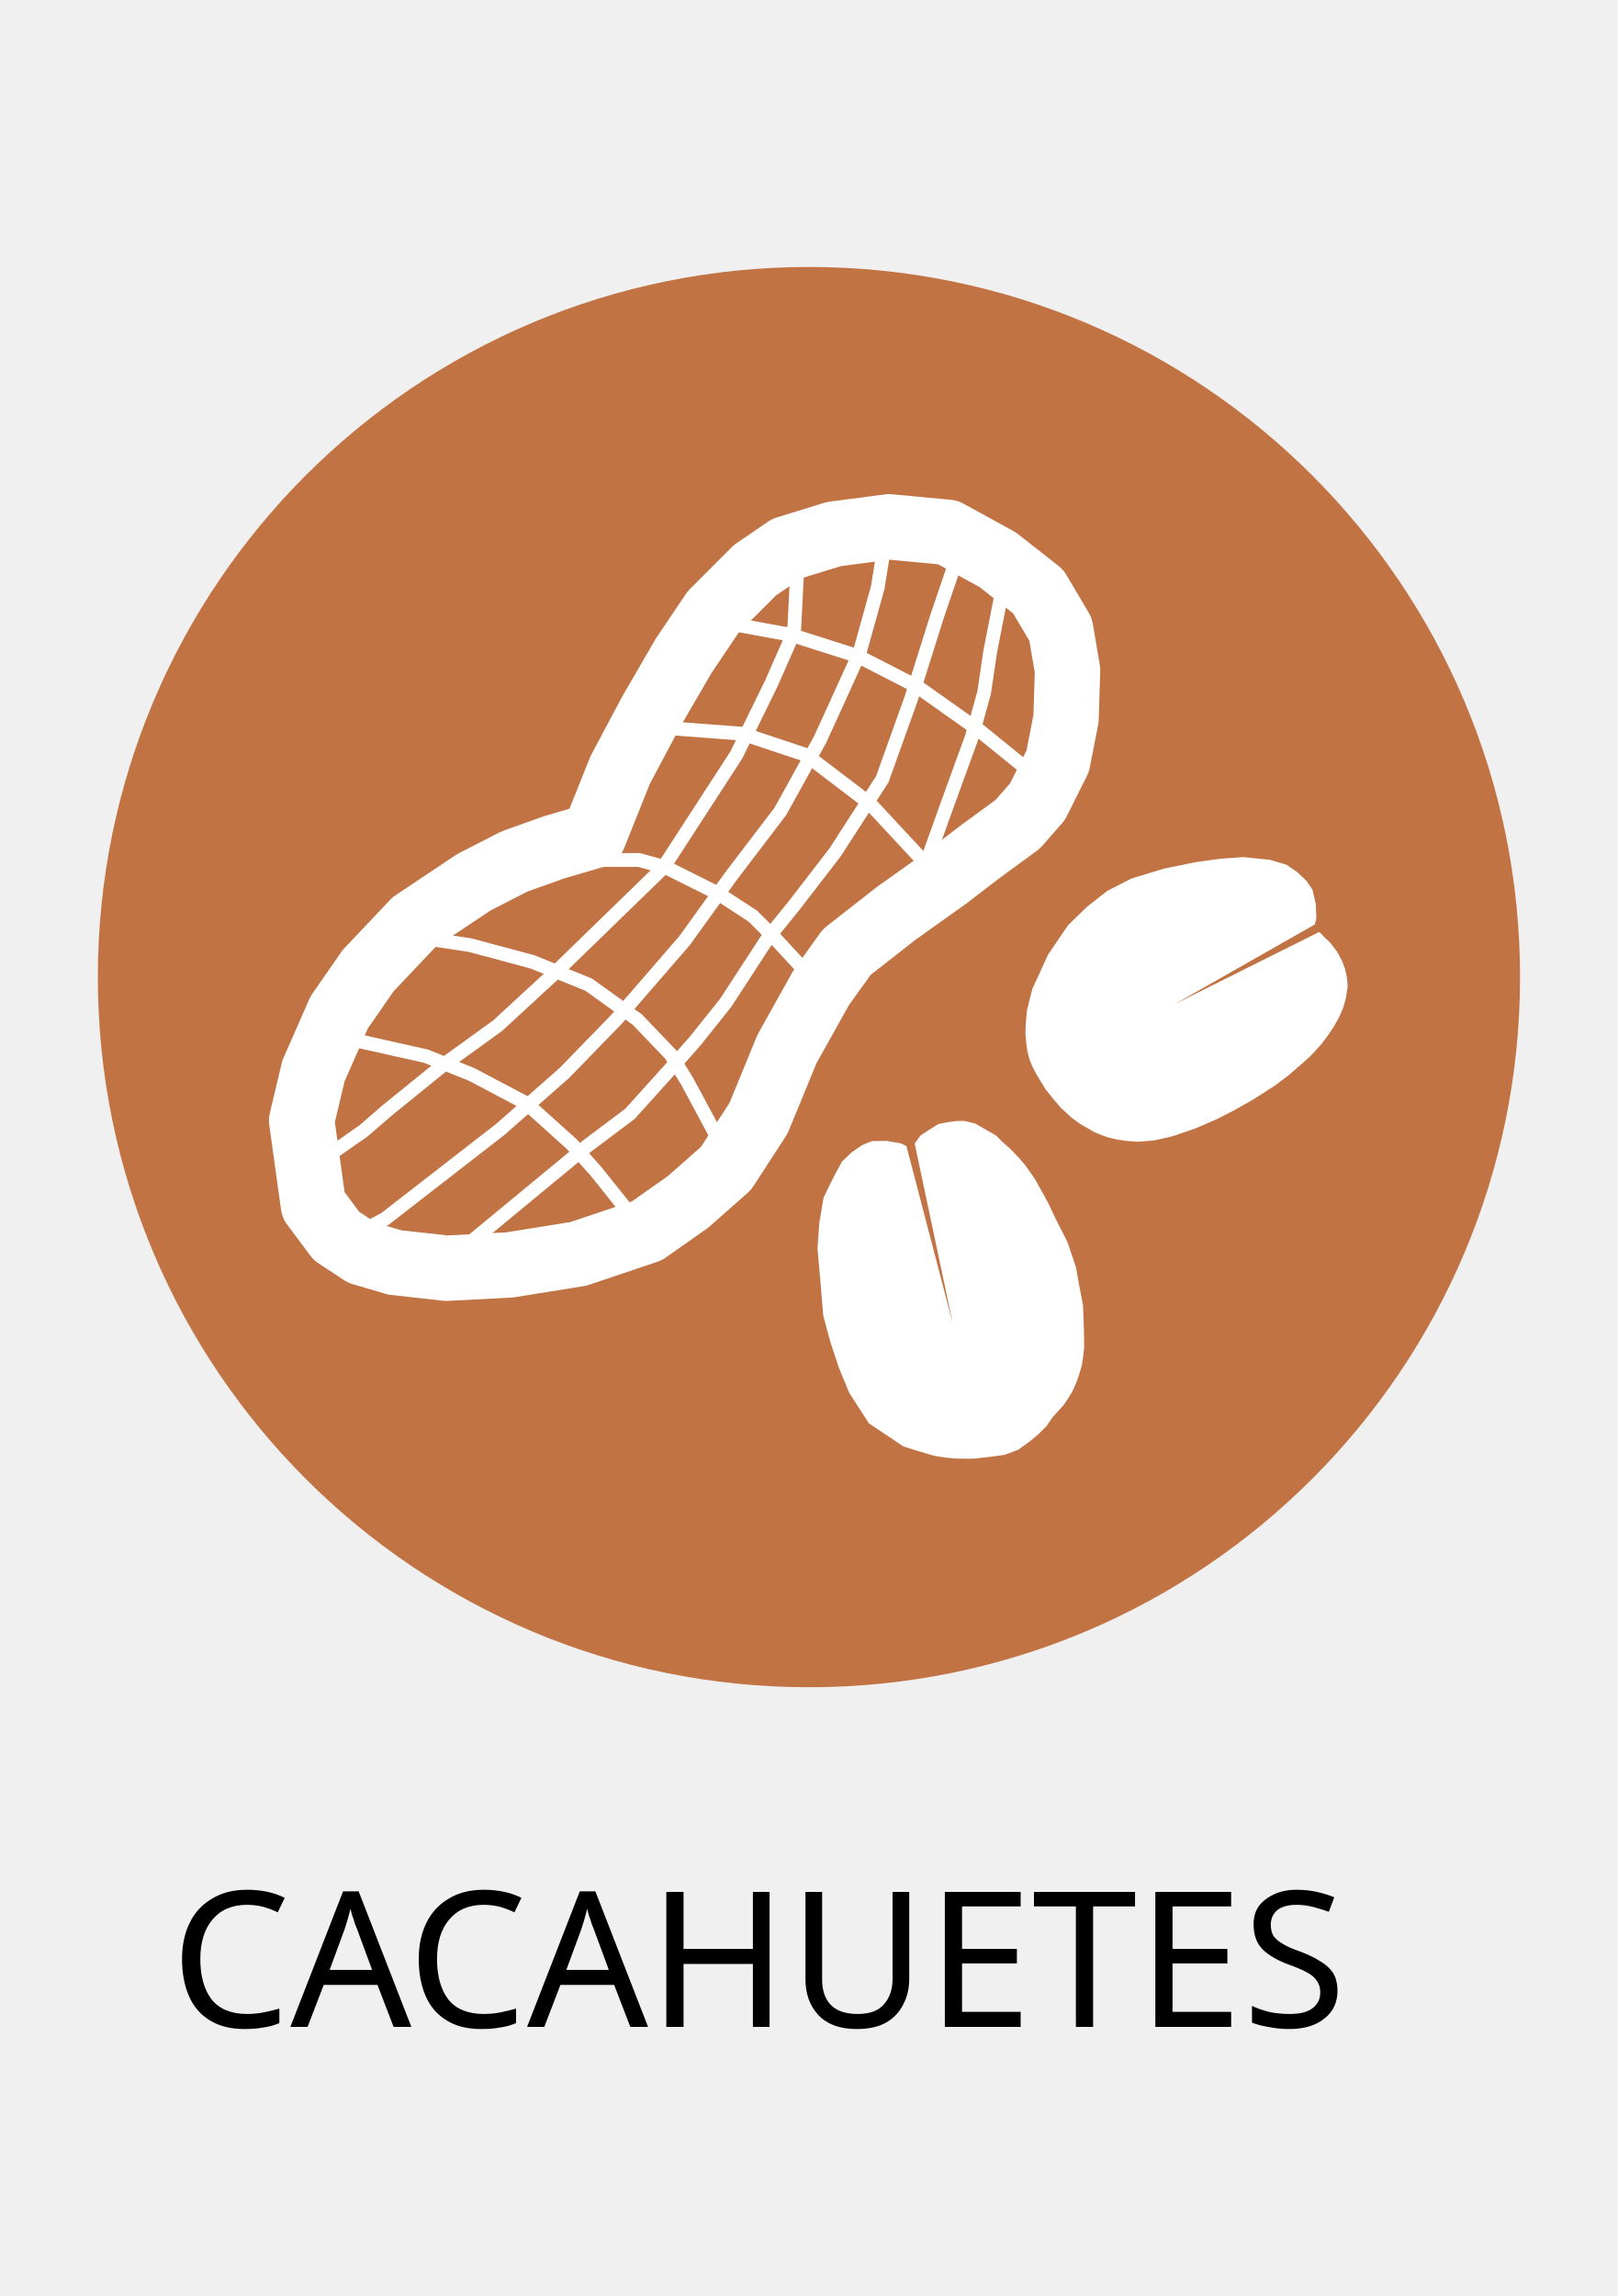
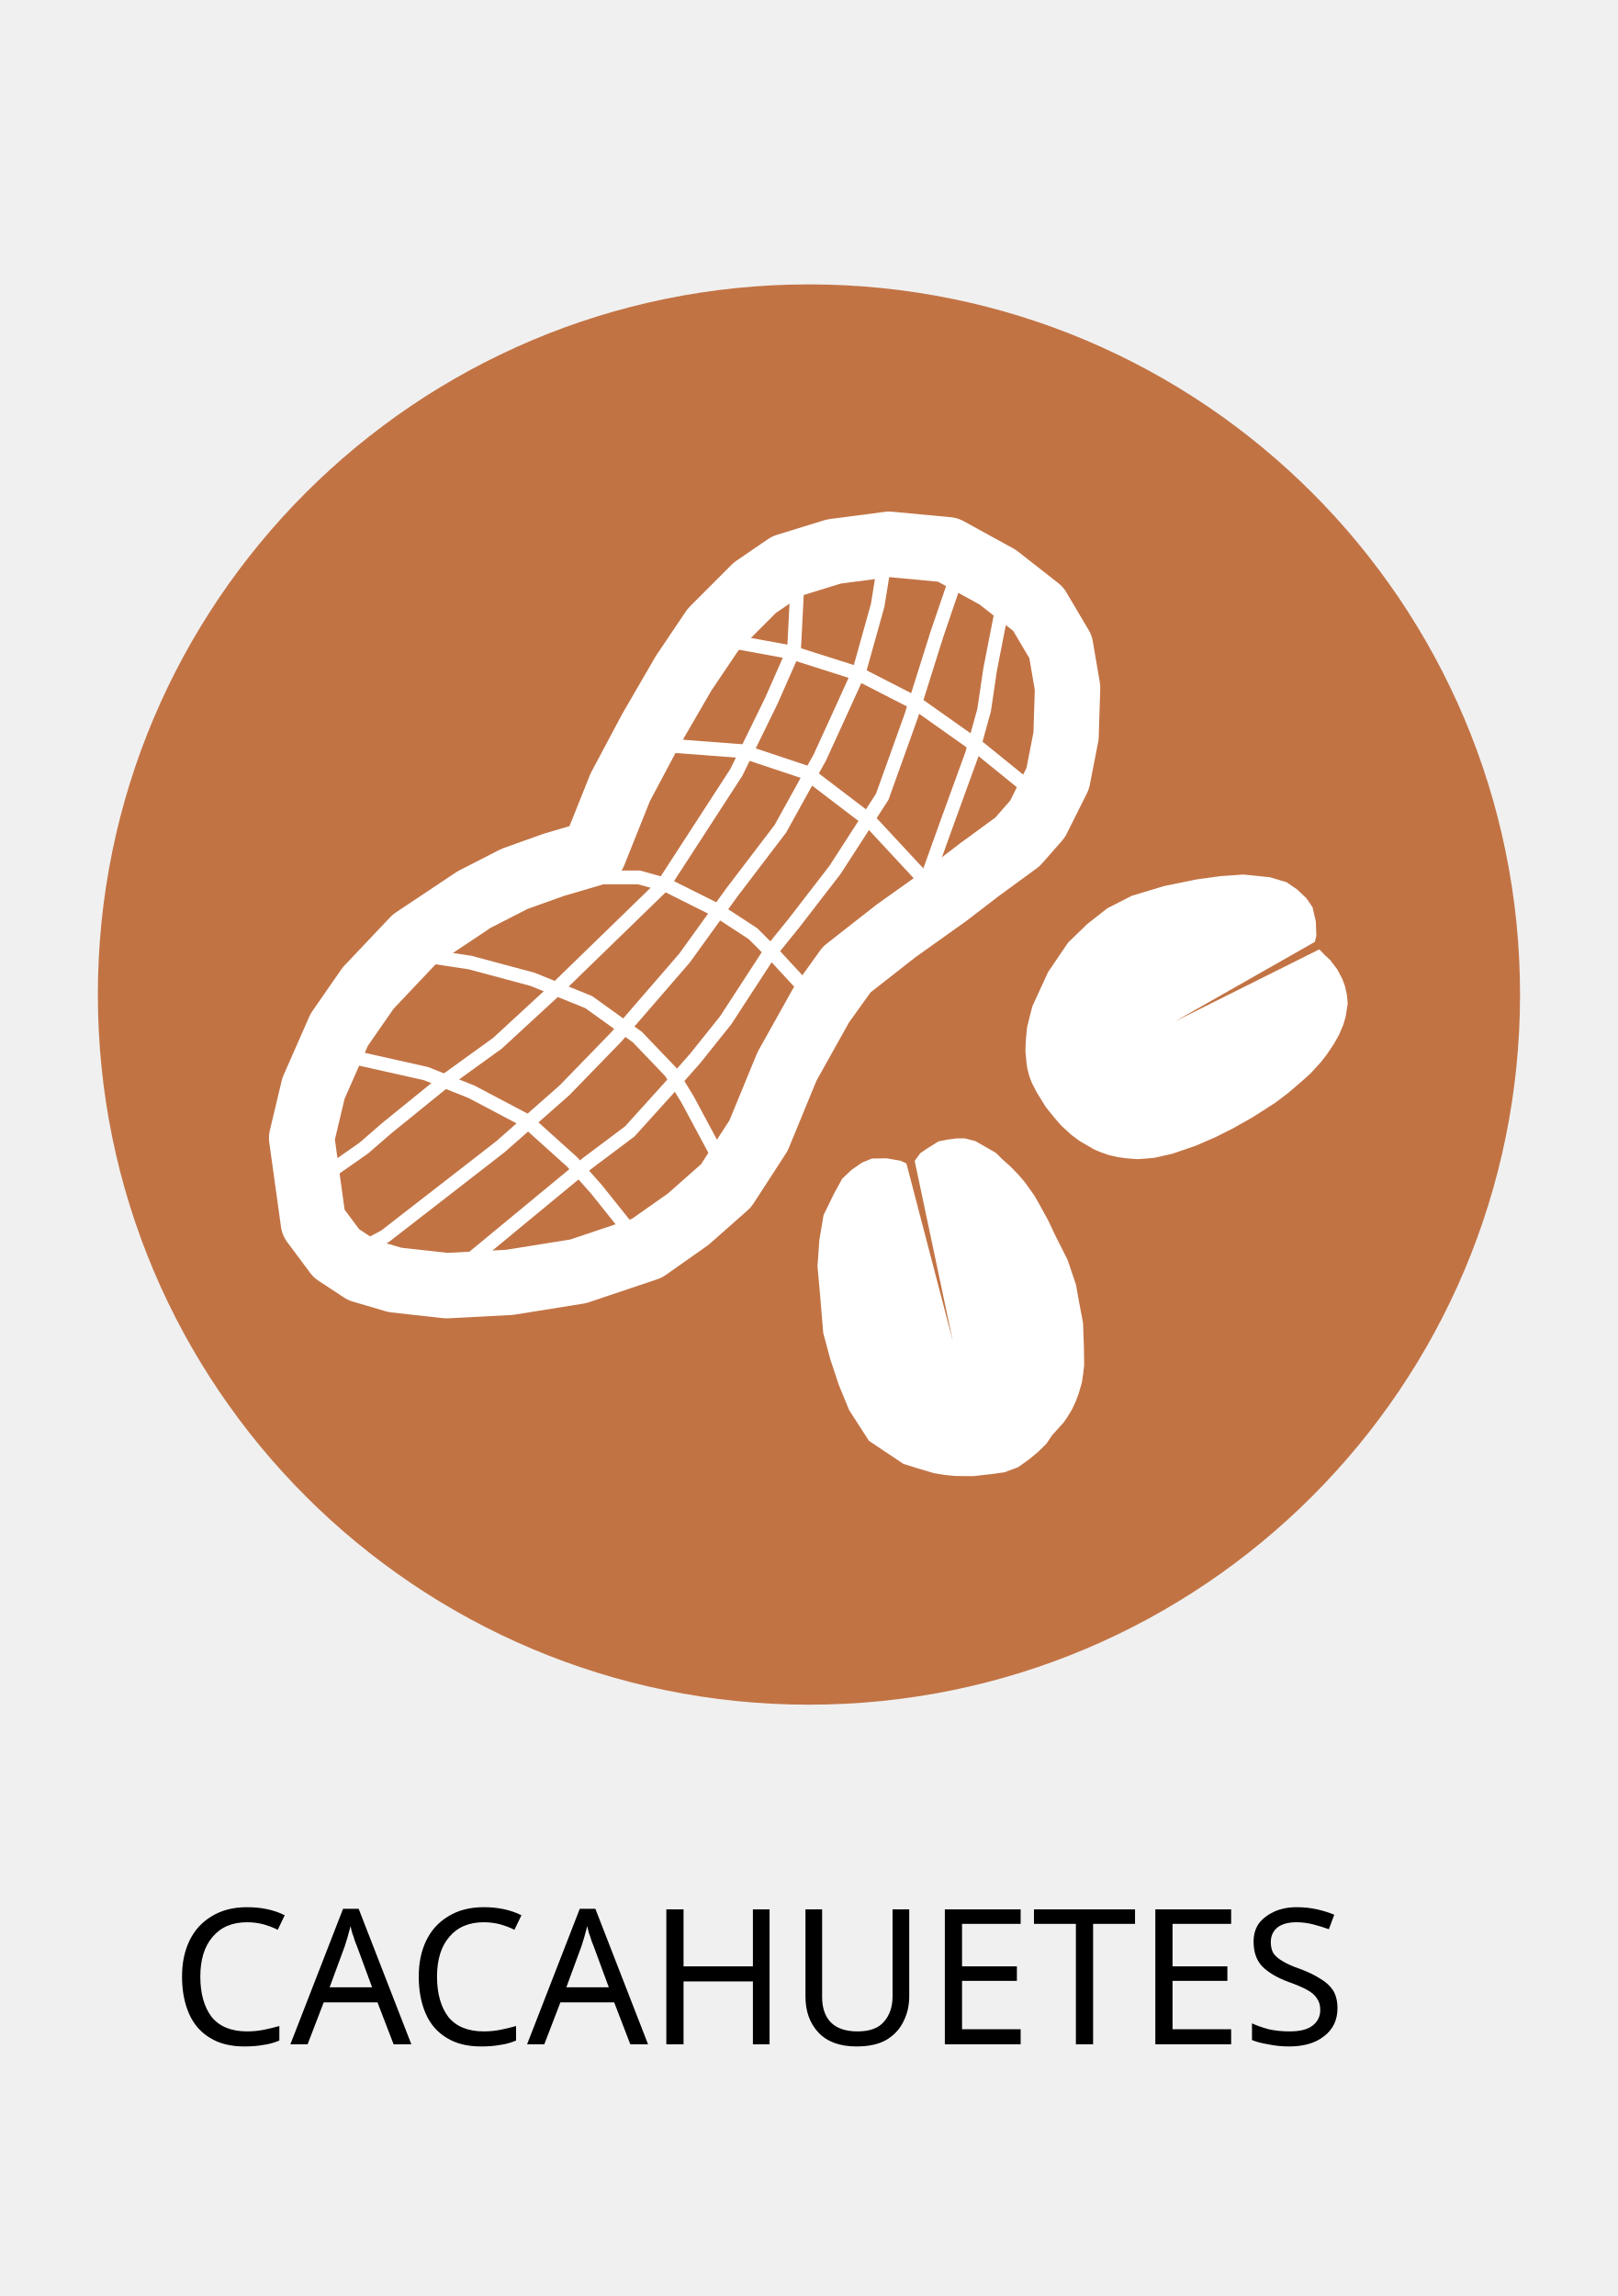
<svg xmlns="http://www.w3.org/2000/svg" width="262.205" height="372.047" id="svg4209" version="1.1">
  <defs id="defs4211" />
  <g id="layer1" transform="translate(0,-680.3149)">
-     <g id="g4887" transform="matrix(5.576633,0,0,5.576633,-1133.139,-1008.267)">
+     <g id="g4887" transform="matrix(5.576633,0,0,5.576633,-1133.139,-1005.443)">
      <text id="text4050" y="361.692" x="208.156" style="font-size:15px;font-style:normal;font-weight:normal;line-height:125%;letter-spacing:0px;word-spacing:0px;fill:#000000;fill-opacity:1;stroke:none;font-family:Sans" xml:space="preserve">
        <tspan style="font-size:5.5px" y="361.692" x="208.156" id="tspan4052">CACAHUETES</tspan>
      </text>
      <g id="g4870">
        <path style="fill:#c27344;fill-opacity:1;stroke:#c27344;stroke-width:3;stroke-linecap:round;stroke-linejoin:round;stroke-miterlimit:4;stroke-opacity:1;stroke-dasharray:none;stroke-dashoffset:0" id="path3230-0" d="m 39.937,29.288 c 0,10.339 -8.222,18.72 -18.364,18.72 -10.142,0 -18.364,-8.381 -18.364,-18.72 0,-10.339 8.222,-18.72 18.364,-18.72 10.142,0 18.364,8.381 18.364,18.72 z" transform="matrix(1.040331,0,0,1.020515,204.2603,301.2992)" />
        <g id="g4171" transform="translate(25.71674,302.986)">
          <g id="g4128">
            <path style="fill:#ffffff;stroke:#ffffff;stroke-width:0.05;stroke-linecap:round;stroke-linejoin:round;stroke-miterlimit:4;stroke-opacity:1;stroke-dasharray:none" d="m 207.507,28.542 0.453,-0.985 0.576,-0.847 0.552,-0.536 0.583,-0.457 0.709,-0.362 0.946,-0.284 0.93,-0.189 0.693,-0.095 0.662,-0.047 0.772,0.079 0.473,0.142 0.299,0.205 0.268,0.252 0.173,0.252 0.095,0.41 0.016,0.41 -0.039,0.165 -4.873,2.77 5.019,-2.506 0.138,0.146 0.165,0.154 0.201,0.264 0.142,0.268 0.079,0.209 0.055,0.248 0.024,0.256 -0.055,0.359 -0.071,0.248 -0.122,0.288 -0.154,0.272 -0.193,0.288 -0.173,0.225 -0.303,0.331 -0.209,0.189 -0.429,0.37 -0.39,0.295 -0.646,0.414 -0.571,0.323 -0.492,0.248 -0.587,0.256 -0.674,0.232 -0.516,0.118 -0.256,0.024 -0.248,0.016 -0.319,-0.024 -0.244,-0.035 -0.26,-0.059 -0.225,-0.079 -0.189,-0.079 -0.422,-0.244 -0.248,-0.185 -0.299,-0.276 -0.197,-0.229 -0.24,-0.299 -0.252,-0.41 -0.142,-0.272 -0.075,-0.193 -0.059,-0.225 -0.028,-0.201 -0.028,-0.307 0.012,-0.311 0.035,-0.366 0.091,-0.375 z" id="path4108" />
            <path style="fill:#ffffff;stroke:#ffffff;stroke-width:0.05;stroke-linecap:round;stroke-linejoin:round;stroke-miterlimit:4;stroke-opacity:1;stroke-dasharray:none" d="m 203.742,41.816 -0.994,-0.664 -0.568,-0.88 -0.3,-0.729 -0.247,-0.744 -0.207,-0.769 -0.081,-0.984 -0.085,-0.949 0.052,-0.745 0.123,-0.735 0.3,-0.614 0.237,-0.433 0.263,-0.25 0.302,-0.21 0.283,-0.117 0.42,-0.007 0.404,0.07 0.154,0.073 1.616,6.187 -1.328,-6.275 0.156,-0.214 0.216,-0.145 0.3,-0.188 0.26,-0.052 0.252,-0.034 0.239,-0.002 0.302,0.077 0.308,0.175 0.29,0.168 0.178,0.179 0.234,0.207 0.241,0.249 0.184,0.216 0.261,0.366 0.141,0.244 0.273,0.497 0.208,0.443 0.348,0.687 0.244,0.72 0.093,0.518 0.113,0.596 0.025,0.692 0.008,0.529 -0.03,0.255 -0.036,0.246 -0.089,0.307 -0.086,0.232 -0.112,0.242 -0.124,0.203 -0.116,0.169 -0.327,0.361 -0.17,0.251 -0.238,0.235 -0.249,0.208 -0.327,0.235 -0.391,0.146 -0.358,0.051 -0.298,0.033 -0.232,0.027 -0.265,7.95e-4 -0.291,-0.006 -0.286,-0.029 -0.304,-0.049 -0.457,-0.135 z" id="path4108-5" />
          </g>
          <path id="path4151" d="m 194.738,24.09 0.765,-1.912 0.882,-1.658 0.96,-1.655 0.856,-1.27 1.215,-1.215 0.918,-0.627 1.374,-0.424 1.606,-0.211 1.709,0.161 1.449,0.796 1.176,0.921 0.651,1.101 0.203,1.189 -0.044,1.403 -0.242,1.239 -0.588,1.176 -0.58,0.661 -1.1,0.804 -0.963,0.739 -1.465,1.043 -1.436,1.124 -0.737,1.028 -0.999,1.788 -0.827,2.011 -0.945,1.457 -1.098,0.97 -1.2,0.845 -1.996,0.671 -1.996,0.32 -1.834,0.096 -1.499,-0.167 -0.955,-0.281 -0.744,-0.489 -0.669,-0.898 -0.341,-2.456 0.343,-1.442 0.749,-1.704 0.84,-1.21 1.33,-1.405 1.748,-1.166 1.174,-0.601 1.143,-0.409 z" style="fill:none;stroke:#ffffff;stroke-width:1.9;stroke-linecap:round;stroke-linejoin:round;stroke-miterlimit:4;stroke-opacity:1;stroke-dasharray:none" />
          <path id="path4153" d="m 198.785,17.948 1.679,0.309 1.945,0.619 1.724,0.884 1.812,1.282 1.635,1.326 0,0" style="fill:none;stroke:#ffffff;stroke-width:0.4;stroke-linecap:round;stroke-linejoin:round;stroke-miterlimit:4;stroke-opacity:1;stroke-dasharray:none" />
          <path id="path4155" d="m 196.708,20.953 2.342,0.177 1.856,0.619 1.856,1.414 1.724,1.856" style="fill:none;stroke:#ffffff;stroke-width:0.4;stroke-linecap:butt;stroke-linejoin:miter;stroke-miterlimit:4;stroke-opacity:1;stroke-dasharray:none" />
          <path id="path4157" d="m 195.029,24.798 1.016,0 0.795,0.221 1.503,0.751 1.016,0.663 0.619,0.619 1.061,1.149" style="fill:none;stroke:#ffffff;stroke-width:0.4;stroke-linecap:butt;stroke-linejoin:miter;stroke-miterlimit:4;stroke-opacity:1;stroke-dasharray:none" />
          <path id="path4159" d="m 189.681,27.052 1.458,0.221 1.812,0.486 1.635,0.663 1.414,1.016 0.972,1.016 0.486,0.795 0.972,1.812" style="fill:none;stroke:#ffffff;stroke-width:0.4;stroke-linecap:butt;stroke-linejoin:miter;stroke-miterlimit:4;stroke-opacity:1;stroke-dasharray:none" />
          <path id="path4161" d="m 187.295,29.925 2.563,0.575 1.326,0.53 1.591,0.84 1.326,1.193 0.707,0.795 1.237,1.547" style="fill:none;stroke:#ffffff;stroke-width:0.4;stroke-linecap:butt;stroke-linejoin:miter;stroke-miterlimit:4;stroke-opacity:1;stroke-dasharray:none" />
          <path id="path4163" d="m 200.642,16.445 -0.088,1.724 -0.663,1.503 -1.016,2.077 -2.121,3.27 -3.138,3.049 -1.679,1.547 -1.591,1.149 -1.635,1.326 -0.663,0.575 -1.326,0.928 0.221,-0.177" style="fill:none;stroke:#ffffff;stroke-width:0.4;stroke-linecap:butt;stroke-linejoin:miter;stroke-miterlimit:4;stroke-opacity:1;stroke-dasharray:none" />
          <path id="path4165" d="m 187.914,35.626 0.751,-0.398 3.359,-2.607 1.856,-1.635 1.503,-1.547 1.989,-2.298 1.37,-1.9 1.414,-1.856 1.149,-2.077 0.486,-1.061 0.663,-1.458 0.53,-1.9 0.221,-1.37" style="fill:none;stroke:#ffffff;stroke-width:0.4;stroke-linecap:butt;stroke-linejoin:miter;stroke-miterlimit:4;stroke-opacity:1;stroke-dasharray:none" />
          <path id="path4167" d="m 205.37,15.783 -0.663,1.945 -0.751,2.386 -0.84,2.342 -1.37,2.121 -1.193,1.547 -0.751,0.928 -1.237,1.9 -0.884,1.105 -0.663,0.751 -1.237,1.37 -1.237,0.928 -3.801,3.138" style="fill:none;stroke:#ffffff;stroke-width:0.4;stroke-linecap:butt;stroke-linejoin:miter;stroke-miterlimit:4;stroke-opacity:1;stroke-dasharray:none" />
          <path id="path4169" d="m 206.652,16.711 -0.398,2.033 -0.177,1.193 -0.354,1.282 -0.707,1.945 -0.619,1.724" style="fill:none;stroke:#ffffff;stroke-width:0.4;stroke-linecap:butt;stroke-linejoin:miter;stroke-miterlimit:4;stroke-opacity:1;stroke-dasharray:none" />
        </g>
      </g>
    </g>
  </g>
</svg>
